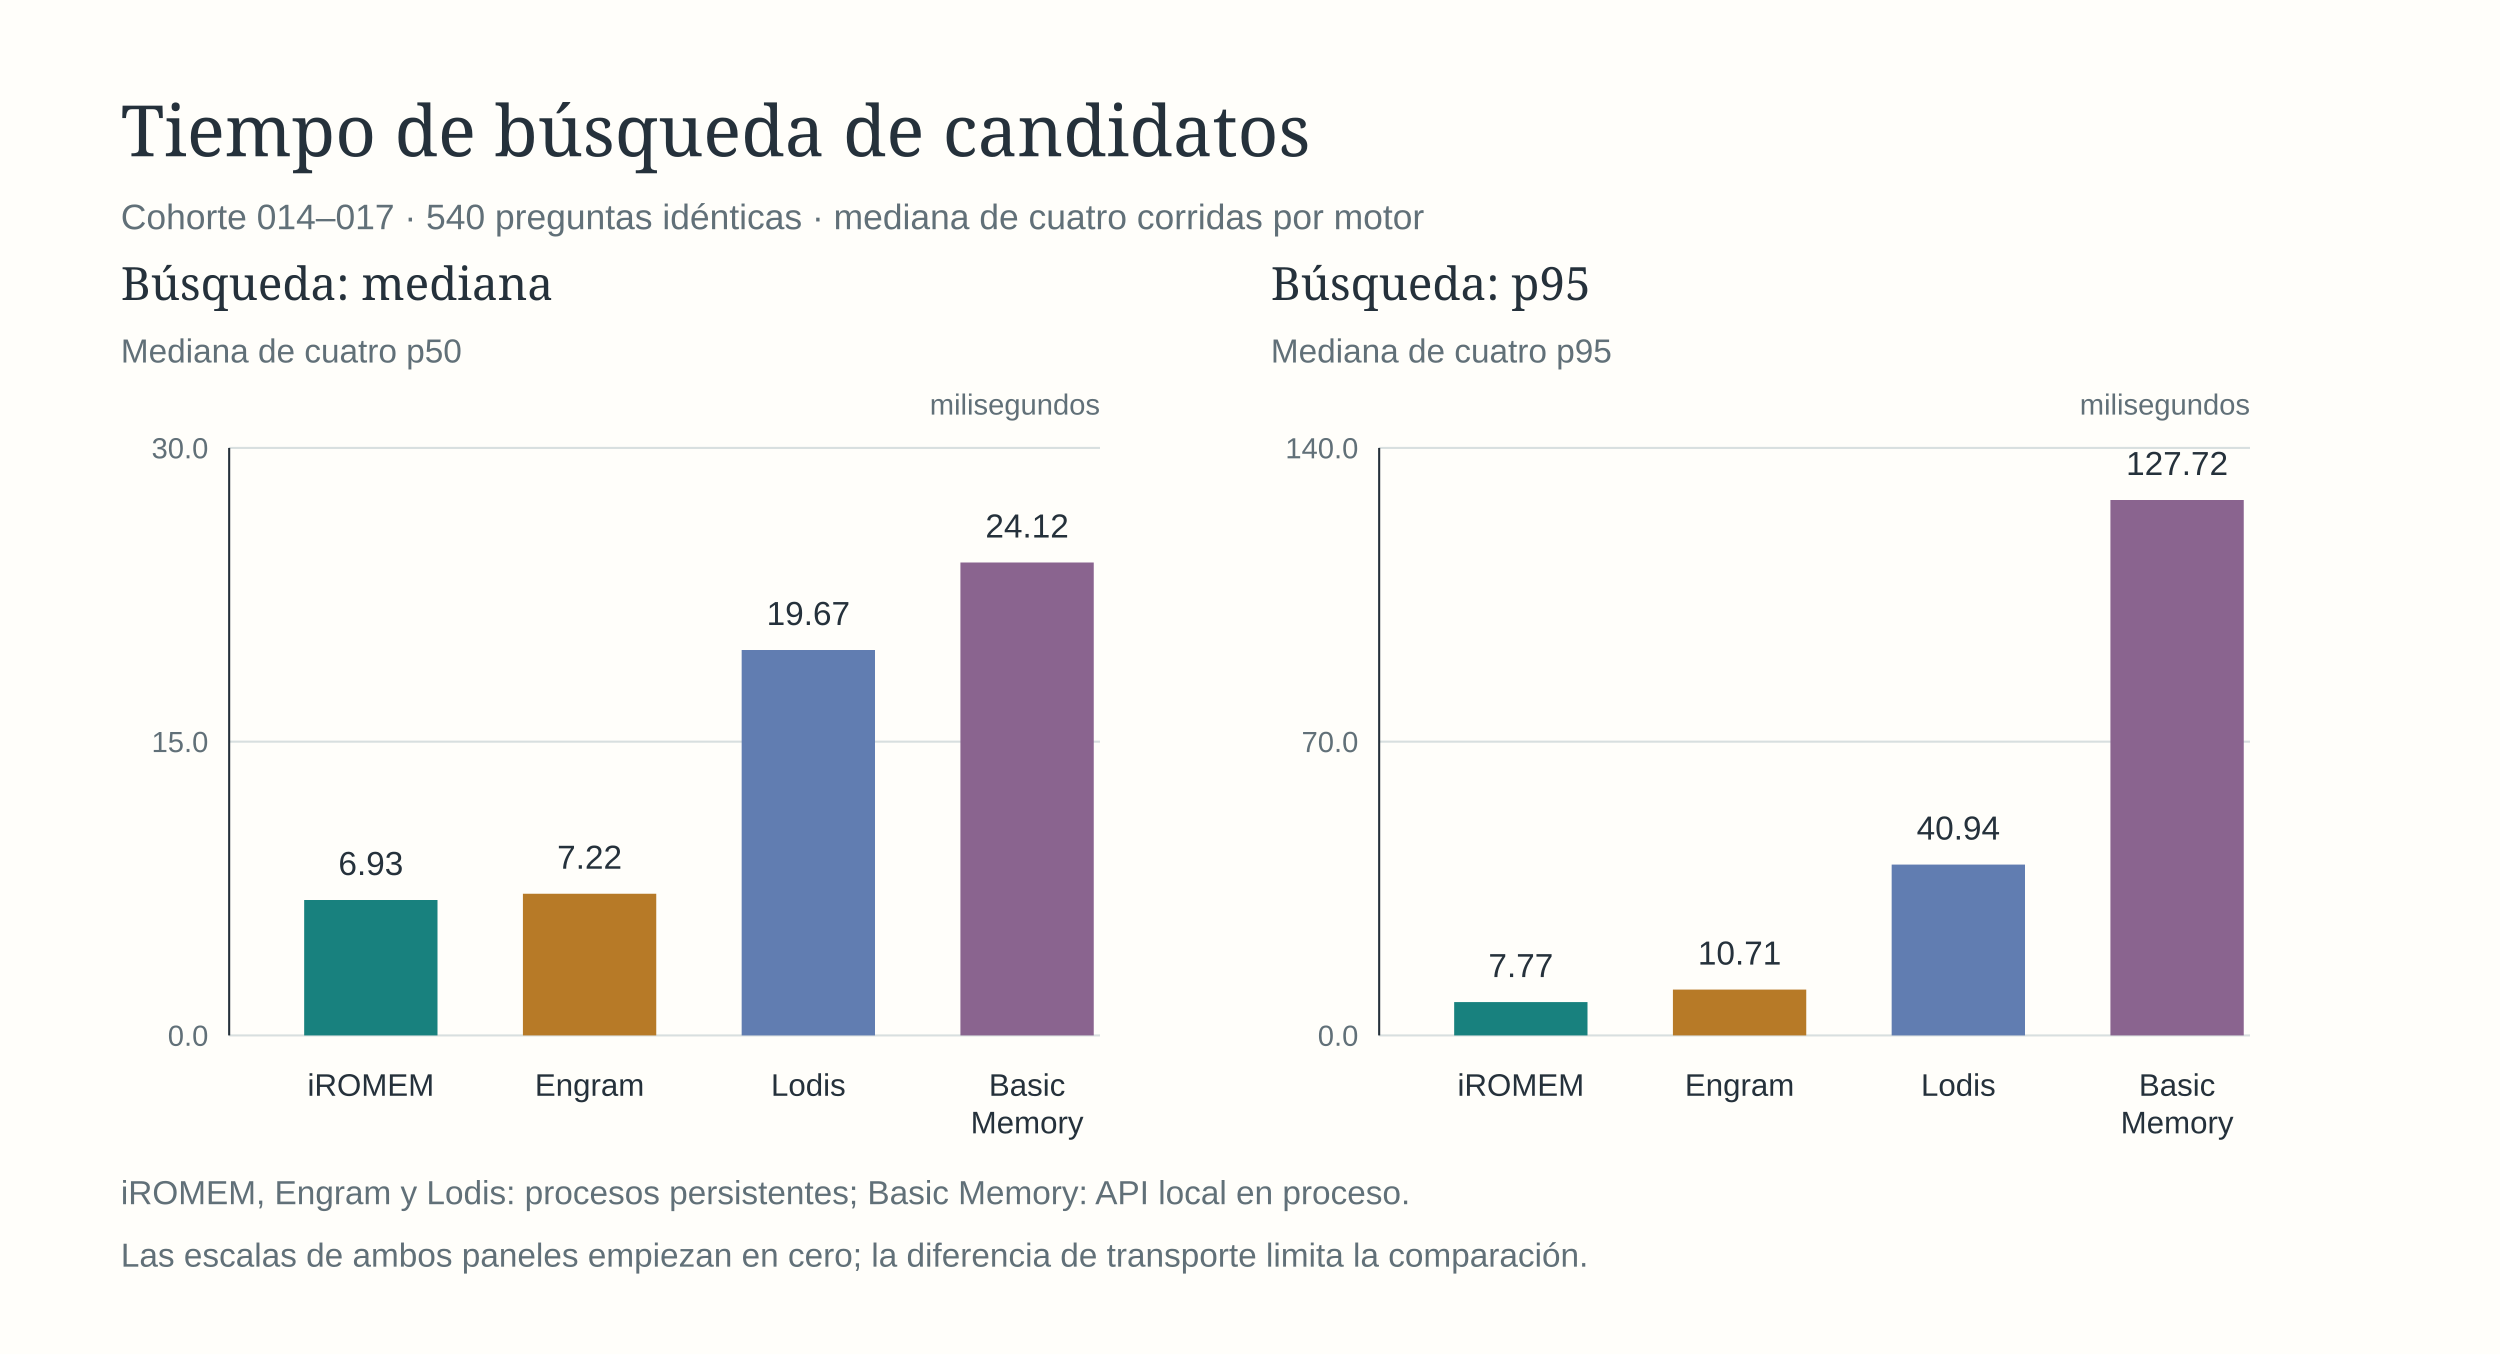
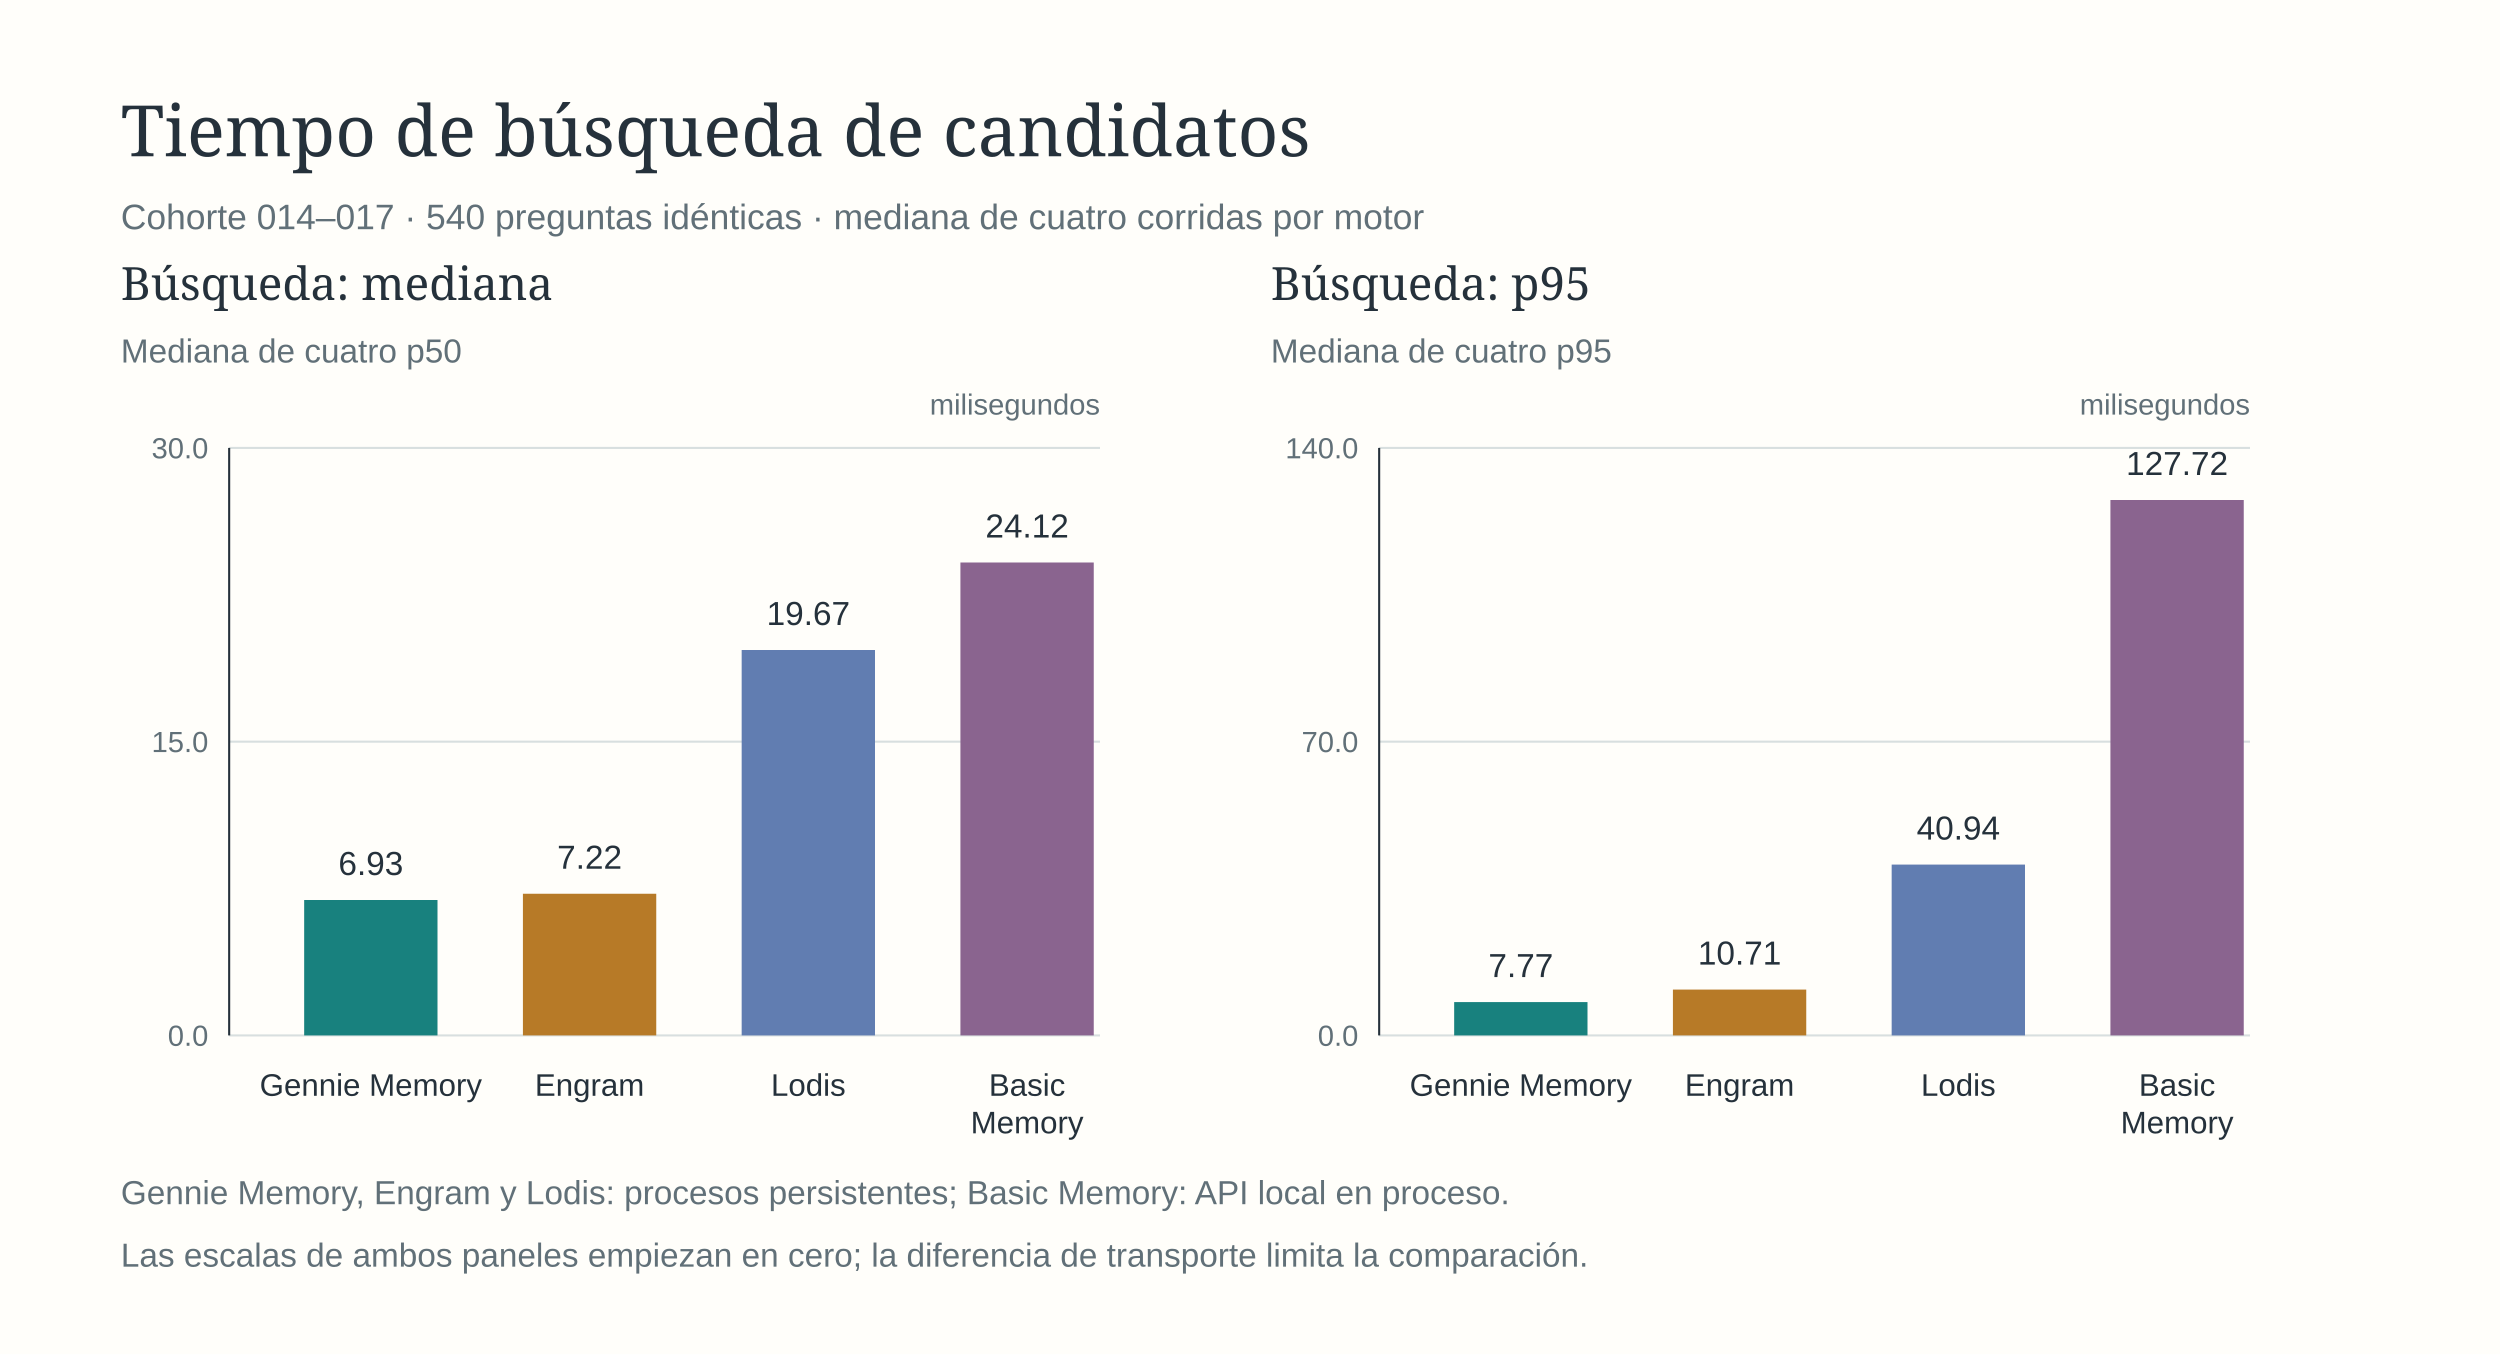
<svg xmlns="http://www.w3.org/2000/svg" width="1200" height="650" viewBox="0 0 1200 650" role="img" aria-label="Tiempo de búsqueda de candidatos">
  <rect width="100%" height="100%" fill="#fffefa" />
  <text x="58" y="75" fill="#25313b" text-anchor="start" font-family="Georgia,serif" font-size="34">Tiempo de búsqueda de candidatos</text>
  <text x="58" y="110" fill="#617078" text-anchor="start" font-family="Arial,sans-serif" font-size="17">Cohorte 014–017 · 540 preguntas idénticas · mediana de cuatro corridas por motor</text>
  <text x="58" y="144" fill="#25313b" text-anchor="start" font-family="Georgia,serif" font-size="22">Búsqueda: mediana</text>
  <text x="58" y="174" fill="#617078" text-anchor="start" font-family="Arial,sans-serif" font-size="16">Mediana de cuatro p50</text>
  <text x="528" y="199" fill="#617078" text-anchor="end" font-family="Arial,sans-serif" font-size="14">milisegundos</text>
  <line x1="110" y1="497" x2="528" y2="497" stroke="#d8dfdf" stroke-width="1" />
  <text x="100" y="502" fill="#617078" text-anchor="end" font-family="Arial,sans-serif" font-size="14">0.0</text>
  <line x1="110" y1="356" x2="528" y2="356" stroke="#d8dfdf" stroke-width="1" />
  <text x="100" y="361" fill="#617078" text-anchor="end" font-family="Arial,sans-serif" font-size="14">15.0</text>
  <line x1="110" y1="215" x2="528" y2="215" stroke="#d8dfdf" stroke-width="1" />
  <text x="100" y="220" fill="#617078" text-anchor="end" font-family="Arial,sans-serif" font-size="14">30.0</text>
  <line x1="110" y1="215" x2="110" y2="497" stroke="#25313b" stroke-width="1" />
  <rect x="146" y="432" width="64" height="65" fill="#18817e" />
  <text x="178" y="420" fill="#25313b" text-anchor="middle" font-family="Arial,sans-serif" font-size="16">6.93</text>
-   <text x="178" y="526" fill="#25313b" text-anchor="middle" font-family="Arial,sans-serif" font-size="15">iROMEM</text>
+   <text x="178" y="526" fill="#25313b" text-anchor="middle" font-family="Arial,sans-serif" font-size="15">Gennie Memory</text>
  <rect x="251" y="429" width="64" height="68" fill="#b77a27" />
  <text x="283" y="417" fill="#25313b" text-anchor="middle" font-family="Arial,sans-serif" font-size="16">7.22</text>
  <text x="283" y="526" fill="#25313b" text-anchor="middle" font-family="Arial,sans-serif" font-size="15">Engram</text>
  <rect x="356" y="312" width="64" height="185" fill="#617db1" />
  <text x="388" y="300" fill="#25313b" text-anchor="middle" font-family="Arial,sans-serif" font-size="16">19.67</text>
  <text x="388" y="526" fill="#25313b" text-anchor="middle" font-family="Arial,sans-serif" font-size="15">Lodis</text>
  <rect x="461" y="270" width="64" height="227" fill="#8a648f" />
  <text x="493" y="258" fill="#25313b" text-anchor="middle" font-family="Arial,sans-serif" font-size="16">24.12</text>
  <text x="493" y="526" fill="#25313b" text-anchor="middle" font-family="Arial,sans-serif" font-size="15">Basic</text>
  <text x="493" y="544" fill="#25313b" text-anchor="middle" font-family="Arial,sans-serif" font-size="15">Memory</text>
  <text x="610" y="144" fill="#25313b" text-anchor="start" font-family="Georgia,serif" font-size="22">Búsqueda: p95</text>
  <text x="610" y="174" fill="#617078" text-anchor="start" font-family="Arial,sans-serif" font-size="16">Mediana de cuatro p95</text>
  <text x="1080" y="199" fill="#617078" text-anchor="end" font-family="Arial,sans-serif" font-size="14">milisegundos</text>
  <line x1="662" y1="497" x2="1080" y2="497" stroke="#d8dfdf" stroke-width="1" />
  <text x="652" y="502" fill="#617078" text-anchor="end" font-family="Arial,sans-serif" font-size="14">0.0</text>
  <line x1="662" y1="356" x2="1080" y2="356" stroke="#d8dfdf" stroke-width="1" />
  <text x="652" y="361" fill="#617078" text-anchor="end" font-family="Arial,sans-serif" font-size="14">70.0</text>
  <line x1="662" y1="215" x2="1080" y2="215" stroke="#d8dfdf" stroke-width="1" />
  <text x="652" y="220" fill="#617078" text-anchor="end" font-family="Arial,sans-serif" font-size="14">140.0</text>
  <line x1="662" y1="215" x2="662" y2="497" stroke="#25313b" stroke-width="1" />
  <rect x="698" y="481" width="64" height="16" fill="#18817e" />
  <text x="730" y="469" fill="#25313b" text-anchor="middle" font-family="Arial,sans-serif" font-size="16">7.77</text>
-   <text x="730" y="526" fill="#25313b" text-anchor="middle" font-family="Arial,sans-serif" font-size="15">iROMEM</text>
+   <text x="730" y="526" fill="#25313b" text-anchor="middle" font-family="Arial,sans-serif" font-size="15">Gennie Memory</text>
  <rect x="803" y="475" width="64" height="22" fill="#b77a27" />
  <text x="835" y="463" fill="#25313b" text-anchor="middle" font-family="Arial,sans-serif" font-size="16">10.71</text>
  <text x="835" y="526" fill="#25313b" text-anchor="middle" font-family="Arial,sans-serif" font-size="15">Engram</text>
  <rect x="908" y="415" width="64" height="82" fill="#617db1" />
  <text x="940" y="403" fill="#25313b" text-anchor="middle" font-family="Arial,sans-serif" font-size="16">40.94</text>
  <text x="940" y="526" fill="#25313b" text-anchor="middle" font-family="Arial,sans-serif" font-size="15">Lodis</text>
  <rect x="1013" y="240" width="64" height="257" fill="#8a648f" />
  <text x="1045" y="228" fill="#25313b" text-anchor="middle" font-family="Arial,sans-serif" font-size="16">127.72</text>
  <text x="1045" y="526" fill="#25313b" text-anchor="middle" font-family="Arial,sans-serif" font-size="15">Basic</text>
  <text x="1045" y="544" fill="#25313b" text-anchor="middle" font-family="Arial,sans-serif" font-size="15">Memory</text>
-   <text x="58" y="578" fill="#617078" text-anchor="start" font-family="Arial,sans-serif" font-size="16">iROMEM, Engram y Lodis: procesos persistentes; Basic Memory: API local en proceso.</text>
+   <text x="58" y="578" fill="#617078" text-anchor="start" font-family="Arial,sans-serif" font-size="16">Gennie Memory, Engram y Lodis: procesos persistentes; Basic Memory: API local en proceso.</text>
  <text x="58" y="608" fill="#617078" text-anchor="start" font-family="Arial,sans-serif" font-size="16">Las escalas de ambos paneles empiezan en cero; la diferencia de transporte limita la comparación.</text>
</svg>
